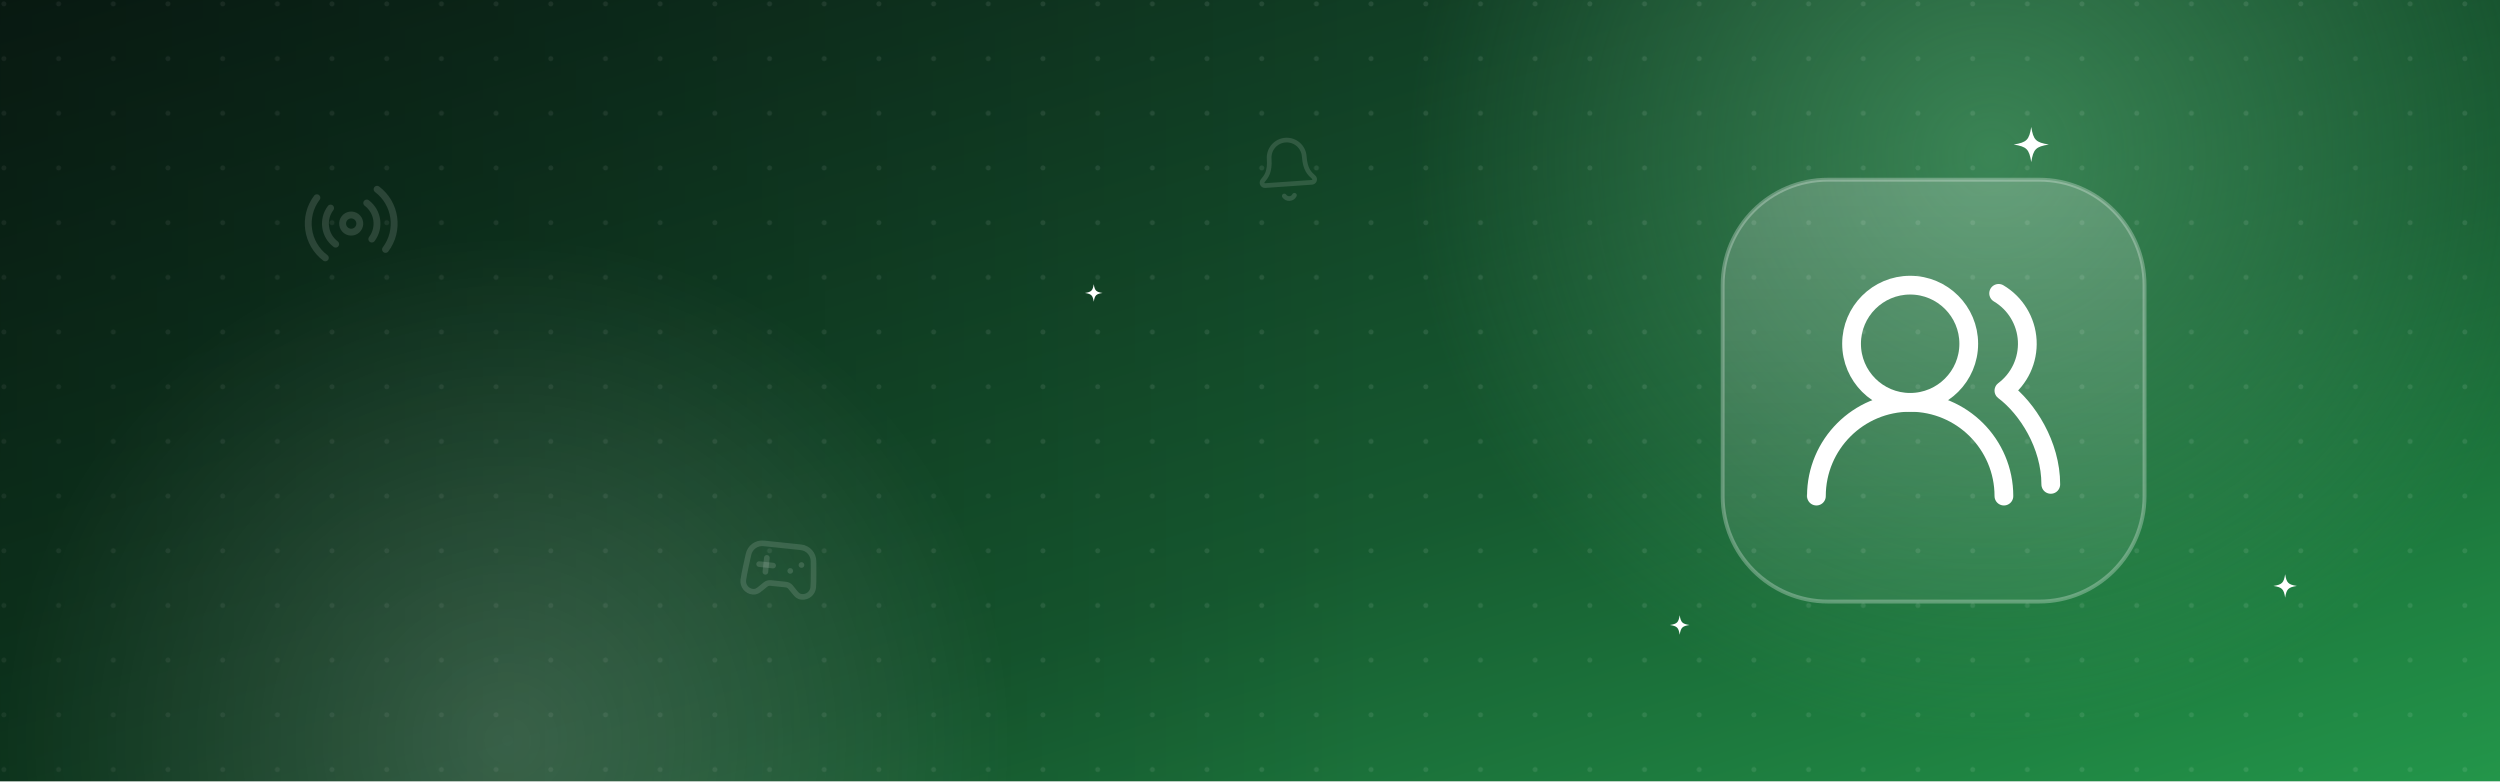
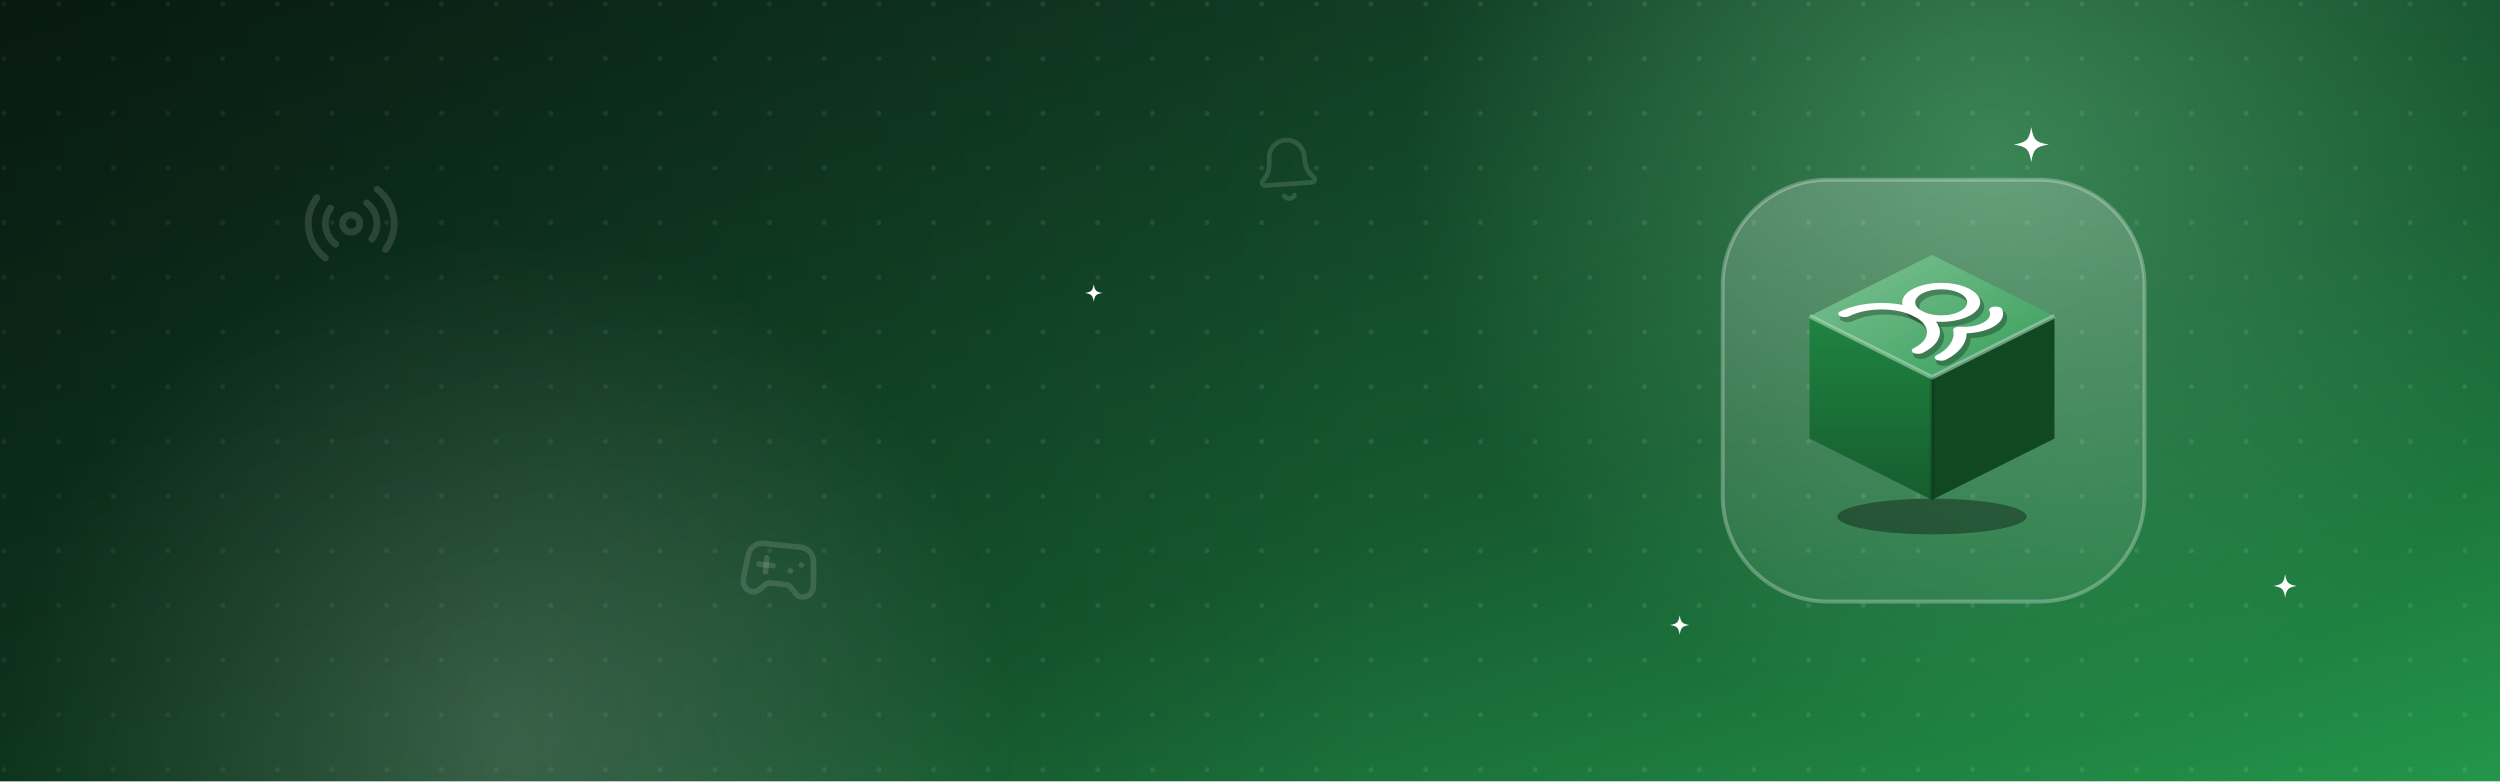
<svg xmlns="http://www.w3.org/2000/svg" viewBox="0 0 1280 400" role="img" aria-hidden="true">
  <defs>
    <linearGradient id="bg" x1="0" y1="0" x2="1" y2="1">
      <stop offset="0" stop-color="#0c261a" />
      <stop offset=".62" stop-color="#165a30" />
      <stop offset="1" stop-color="#23964a" />
    </linearGradient>
    <radialGradient id="o1">
      <stop offset="0" stop-color="#5ab077" stop-opacity=".55" />
      <stop offset="1" stop-color="#5ab077" stop-opacity="0" />
    </radialGradient>
    <radialGradient id="o2">
      <stop offset="0" stop-color="#ffffff" stop-opacity=".22" />
      <stop offset="1" stop-color="#ffffff" stop-opacity="0" />
    </radialGradient>
    <pattern id="dots" width="28" height="28" patternUnits="userSpaceOnUse">
      <circle cx="2" cy="2" r="1.3" fill="#ffffff" fill-opacity=".09" />
    </pattern>
    <linearGradient id="glass" x1="0" y1="0" x2="0" y2="1">
      <stop offset="0" stop-color="#ffffff" stop-opacity=".22" />
      <stop offset="1" stop-color="#ffffff" stop-opacity=".06" />
    </linearGradient>
    <linearGradient id="fade" x1="0" y1="0" x2="1" y2="0">
      <stop offset="0" stop-color="#000" stop-opacity=".35" />
      <stop offset=".55" stop-color="#000" stop-opacity="0" />
    </linearGradient>
+     <linearGradient id="bbt" x1="0" y1="0" x2="1" y2="1">
+       <stop offset="0" stop-color="#7fc296" />
+       <stop offset="1" stop-color="#359e58" />
+     </linearGradient>
+     <linearGradient id="bbl" x1="0" y1="0" x2="0" y2="1">
+       <stop offset="0" stop-color="#1f8441" />
+       <stop offset="1" stop-color="#165d2e" />
+     </linearGradient>
+     <linearGradient id="bbsh" x1="0" y1="0" x2="1" y2="0">
+       <stop offset="0" stop-color="#fff" stop-opacity="0" />
+       <stop offset=".5" stop-color="#fff" stop-opacity=".55" />
+       <stop offset="1" stop-color="#fff" stop-opacity="0" />
+     </linearGradient>
+     <clipPath id="bbc">
+       <path d="M32 10 L54 21 L32 32 L10 21 Z" />
+     </clipPath>
  </defs>
  <style>.b1,.b2,.f,.s,.k{transform-box:fill-box;transform-origin:50% 50%}
@keyframes b1{to{transform:translate(-90px,40px) scale(1.15)}}@keyframes b2{to{transform:translate(70px,-30px) scale(.9)}}
@keyframes f{0%,100%{transform:translateY(0)}50%{transform:translateY(-10px)}}
@keyframes s{0%,100%{opacity:.25;transform:scale(.5) rotate(0)}50%{opacity:.95;transform:scale(1) rotate(45deg)}}
@keyframes k{0%,100%{transform:translateY(0)}50%{transform:translateY(-6px)}}
.b1{animation:b1 16s ease-in-out infinite alternate}.b2{animation:b2 19s ease-in-out infinite alternate}
.f{animation:f 9s ease-in-out infinite}.f1{animation-duration:11s;animation-delay:-3s}.f2{animation-duration:13s;animation-delay:-6s}
.s{animation:s 3.4s ease-in-out infinite}.k{animation:k 6s ease-in-out infinite}
- @media (prefers-reduced-motion:reduce){.b1,.b2,.f,.s,.k{animation:none!important}}</style>
+ @media (prefers-reduced-motion:reduce){.b1,.b2,.f,.s,.k{animation:none!important}}.bbbob,.bbshadow{transform-box:fill-box;transform-origin:50% 50%}@keyframes bbb{0%,100%{transform:translateY(0)}50%{transform:translateY(-2.2px)}}@keyframes bbsd{0%,100%{transform:scaleX(1);opacity:.35}50%{transform:scaleX(.86);opacity:.22}}@keyframes bbs{0%,55%{transform:translateX(0)}100%{transform:translateX(78px)}}@keyframes bbg{0%,100%{opacity:.9}50%{opacity:1}}.bbbob{animation:bbb 4.2s ease-in-out infinite}.bbshadow{animation:bbsd 4.2s ease-in-out infinite}.bbshine{animation:bbs 5.5s ease-in-out infinite}.bbglow{animation:bbg 4.2s ease-in-out infinite}</style>
  <rect width="1280" height="400" fill="url(#bg)" />
  <circle class="b1" cx="1020" cy="80" r="300" fill="url(#o1)" />
  <circle class="b2" cx="260" cy="380" r="260" fill="url(#o2)" />
  <rect width="1280" height="400" fill="url(#dots)" />
  <rect width="1280" height="400" fill="url(#fade)" />
  <g transform="translate(150 92) rotate(-8) scale(2.2)">
    <g class="f f0" fill="none" stroke="#ffffff" stroke-opacity=".13" stroke-width="1.6" stroke-linecap="round" stroke-linejoin="round">
      <path d="M16.247 7.761a6 6 0 0 1 0 8.478" />
      <path d="M19.075 4.933a10 10 0 0 1 0 14.134" />
      <path d="M4.925 19.067a10 10 0 0 1 0-14.134" />
      <path d="M7.753 16.239a6 6 0 0 1 0-8.478" />
      <circle cx="12" cy="12" r="2" />
    </g>
  </g>
  <g transform="translate(380 268) rotate(6) scale(1.8)">
    <g class="f f1" fill="none" stroke="#ffffff" stroke-opacity=".13" stroke-width="1.6" stroke-linecap="round" stroke-linejoin="round">
      <line x1="6" x2="10" y1="11" y2="11" />
      <line x1="8" x2="8" y1="9" y2="13" />
      <line x1="15" x2="15.01" y1="12" y2="12" />
      <line x1="18" x2="18.01" y1="10" y2="10" />
      <path d="M17.32 5H6.68a4 4 0 0 0-3.978 3.59c-.006.052-.01.101-.017.152C2.604 9.416 2 14.456 2 16a3 3 0 0 0 3 3c1 0 1.5-.5 2-1l1.414-1.414A2 2 0 0 1 9.828 16h4.344a2 2 0 0 1 1.414.586L17 18c.5.5 1 1 2 1a3 3 0 0 0 3-3c0-1.545-.604-6.584-.685-7.258-.007-.05-.011-.1-.017-.151A4 4 0 0 0 17.32 5z" />
    </g>
  </g>
  <g transform="translate(640 70) rotate(-4) scale(1.5)">
    <g class="f f2" fill="none" stroke="#ffffff" stroke-opacity=".13" stroke-width="1.6" stroke-linecap="round" stroke-linejoin="round">
      <path d="M10.268 21a2 2 0 0 0 3.464 0" />
      <path d="M3.262 15.326A1 1 0 0 0 4 17h16a1 1 0 0 0 .74-1.673C19.41 13.956 18 12.499 18 8A6 6 0 0 0 6 8c0 4.499-1.411 5.956-2.738 7.326" />
    </g>
  </g>
  <g class="k">
    <rect x="882" y="92" width="216" height="216" rx="54" fill="url(#glass)" stroke="#ffffff" stroke-opacity=".28" stroke-width="2" />
-     <g transform="translate(918 128) scale(6)" fill="none" stroke="#ffffff" stroke-width="1.6" stroke-linecap="round" stroke-linejoin="round">
-       <path d="M18 21a8 8 0 0 0-16 0" />
-       <circle cx="10" cy="8" r="5" />
-       <path d="M22 20c0-3.37-2-6.5-4-8a5 5 0 0 0-.45-8.3" />
+     <g transform="translate(898 102) scale(2.85)">
+       <g class="bbbob">
+         <ellipse cx="32" cy="57" rx="17" ry="3.2" fill="#000" opacity=".35" class="bbshadow" />
+         <path d="M10 21 L32 32 V54 L10 43 Z" fill="url(#bbl)" />
+         <path d="M54 21 L32 32 V54 L54 43 Z" fill="#114824" />
+         <path d="M32 10 L54 21 L32 32 L10 21 Z" fill="url(#bbt)" />
+         <path d="M10 21 L32 32 L54 21" fill="none" stroke="#b2dac0" stroke-opacity=".55" stroke-width=".8" stroke-linejoin="round" />
+         <path d="M32 32 V54" stroke="#000" stroke-opacity=".18" stroke-width=".8" />
+         <g clip-path="url(#bbc)">
+           <rect class="bbshine" x="-14" y="6" width="14" height="30" fill="url(#bbsh)" transform="skewX(-25)" />
+         </g>
+         <g transform="translate(.5 .8)">
+           <g transform="matrix(0.825 0.4125 -0.825 0.4125 32 11.100)" fill="none" stroke="#000" stroke-opacity=".28" stroke-width="2.4" stroke-linecap="round" stroke-linejoin="round">
+             <path d="M18 21a8 8 0 0 0-16 0" />
+             <circle cx="10" cy="8" r="5" />
+             <path d="M22 20c0-3.37-2-6.5-4-8a5 5 0 0 0-.45-8.3" />
+           </g>
+         </g>
+         <g class="bbglow" transform="matrix(0.825 0.4125 -0.825 0.4125 32 11.100)" fill="none" stroke="#fff" stroke-width="2" stroke-linecap="round" stroke-linejoin="round">
+           <path d="M18 21a8 8 0 0 0-16 0" />
+           <circle cx="10" cy="8" r="5" />
+           <path d="M22 20c0-3.37-2-6.5-4-8a5 5 0 0 0-.45-8.3" />
+         </g>
+       </g>
    </g>
  </g>
  <g transform="translate(1040 74) scale(0.9)">
    <path class="s" style="animation-delay:0s" d="M0 -10 C1.2 -2.6 2.6 -1.2 10 0 C2.6 1.2 1.2 2.6 0 10 C-1.2 2.6 -2.6 1.2 -10 0 C-2.6 -1.2 -1.2 -2.6 0 -10Z" fill="#ffffff" />
  </g>
  <g transform="translate(1170 300) scale(0.6)">
    <path class="s" style="animation-delay:1.1s" d="M0 -10 C1.2 -2.6 2.6 -1.2 10 0 C2.6 1.2 1.2 2.6 0 10 C-1.2 2.6 -2.6 1.2 -10 0 C-2.6 -1.2 -1.2 -2.6 0 -10Z" fill="#ffffff" />
  </g>
  <g transform="translate(860 320) scale(0.5)">
    <path class="s" style="animation-delay:2.2s" d="M0 -10 C1.2 -2.6 2.6 -1.2 10 0 C2.6 1.2 1.2 2.6 0 10 C-1.2 2.6 -2.6 1.2 -10 0 C-2.6 -1.2 -1.2 -2.6 0 -10Z" fill="#ffffff" />
  </g>
  <g transform="translate(560 150) scale(0.45)">
    <path class="s" style="animation-delay:0.6s" d="M0 -10 C1.2 -2.6 2.6 -1.2 10 0 C2.6 1.2 1.2 2.6 0 10 C-1.2 2.6 -2.6 1.2 -10 0 C-2.6 -1.2 -1.2 -2.6 0 -10Z" fill="#ffffff" />
  </g>
</svg>
